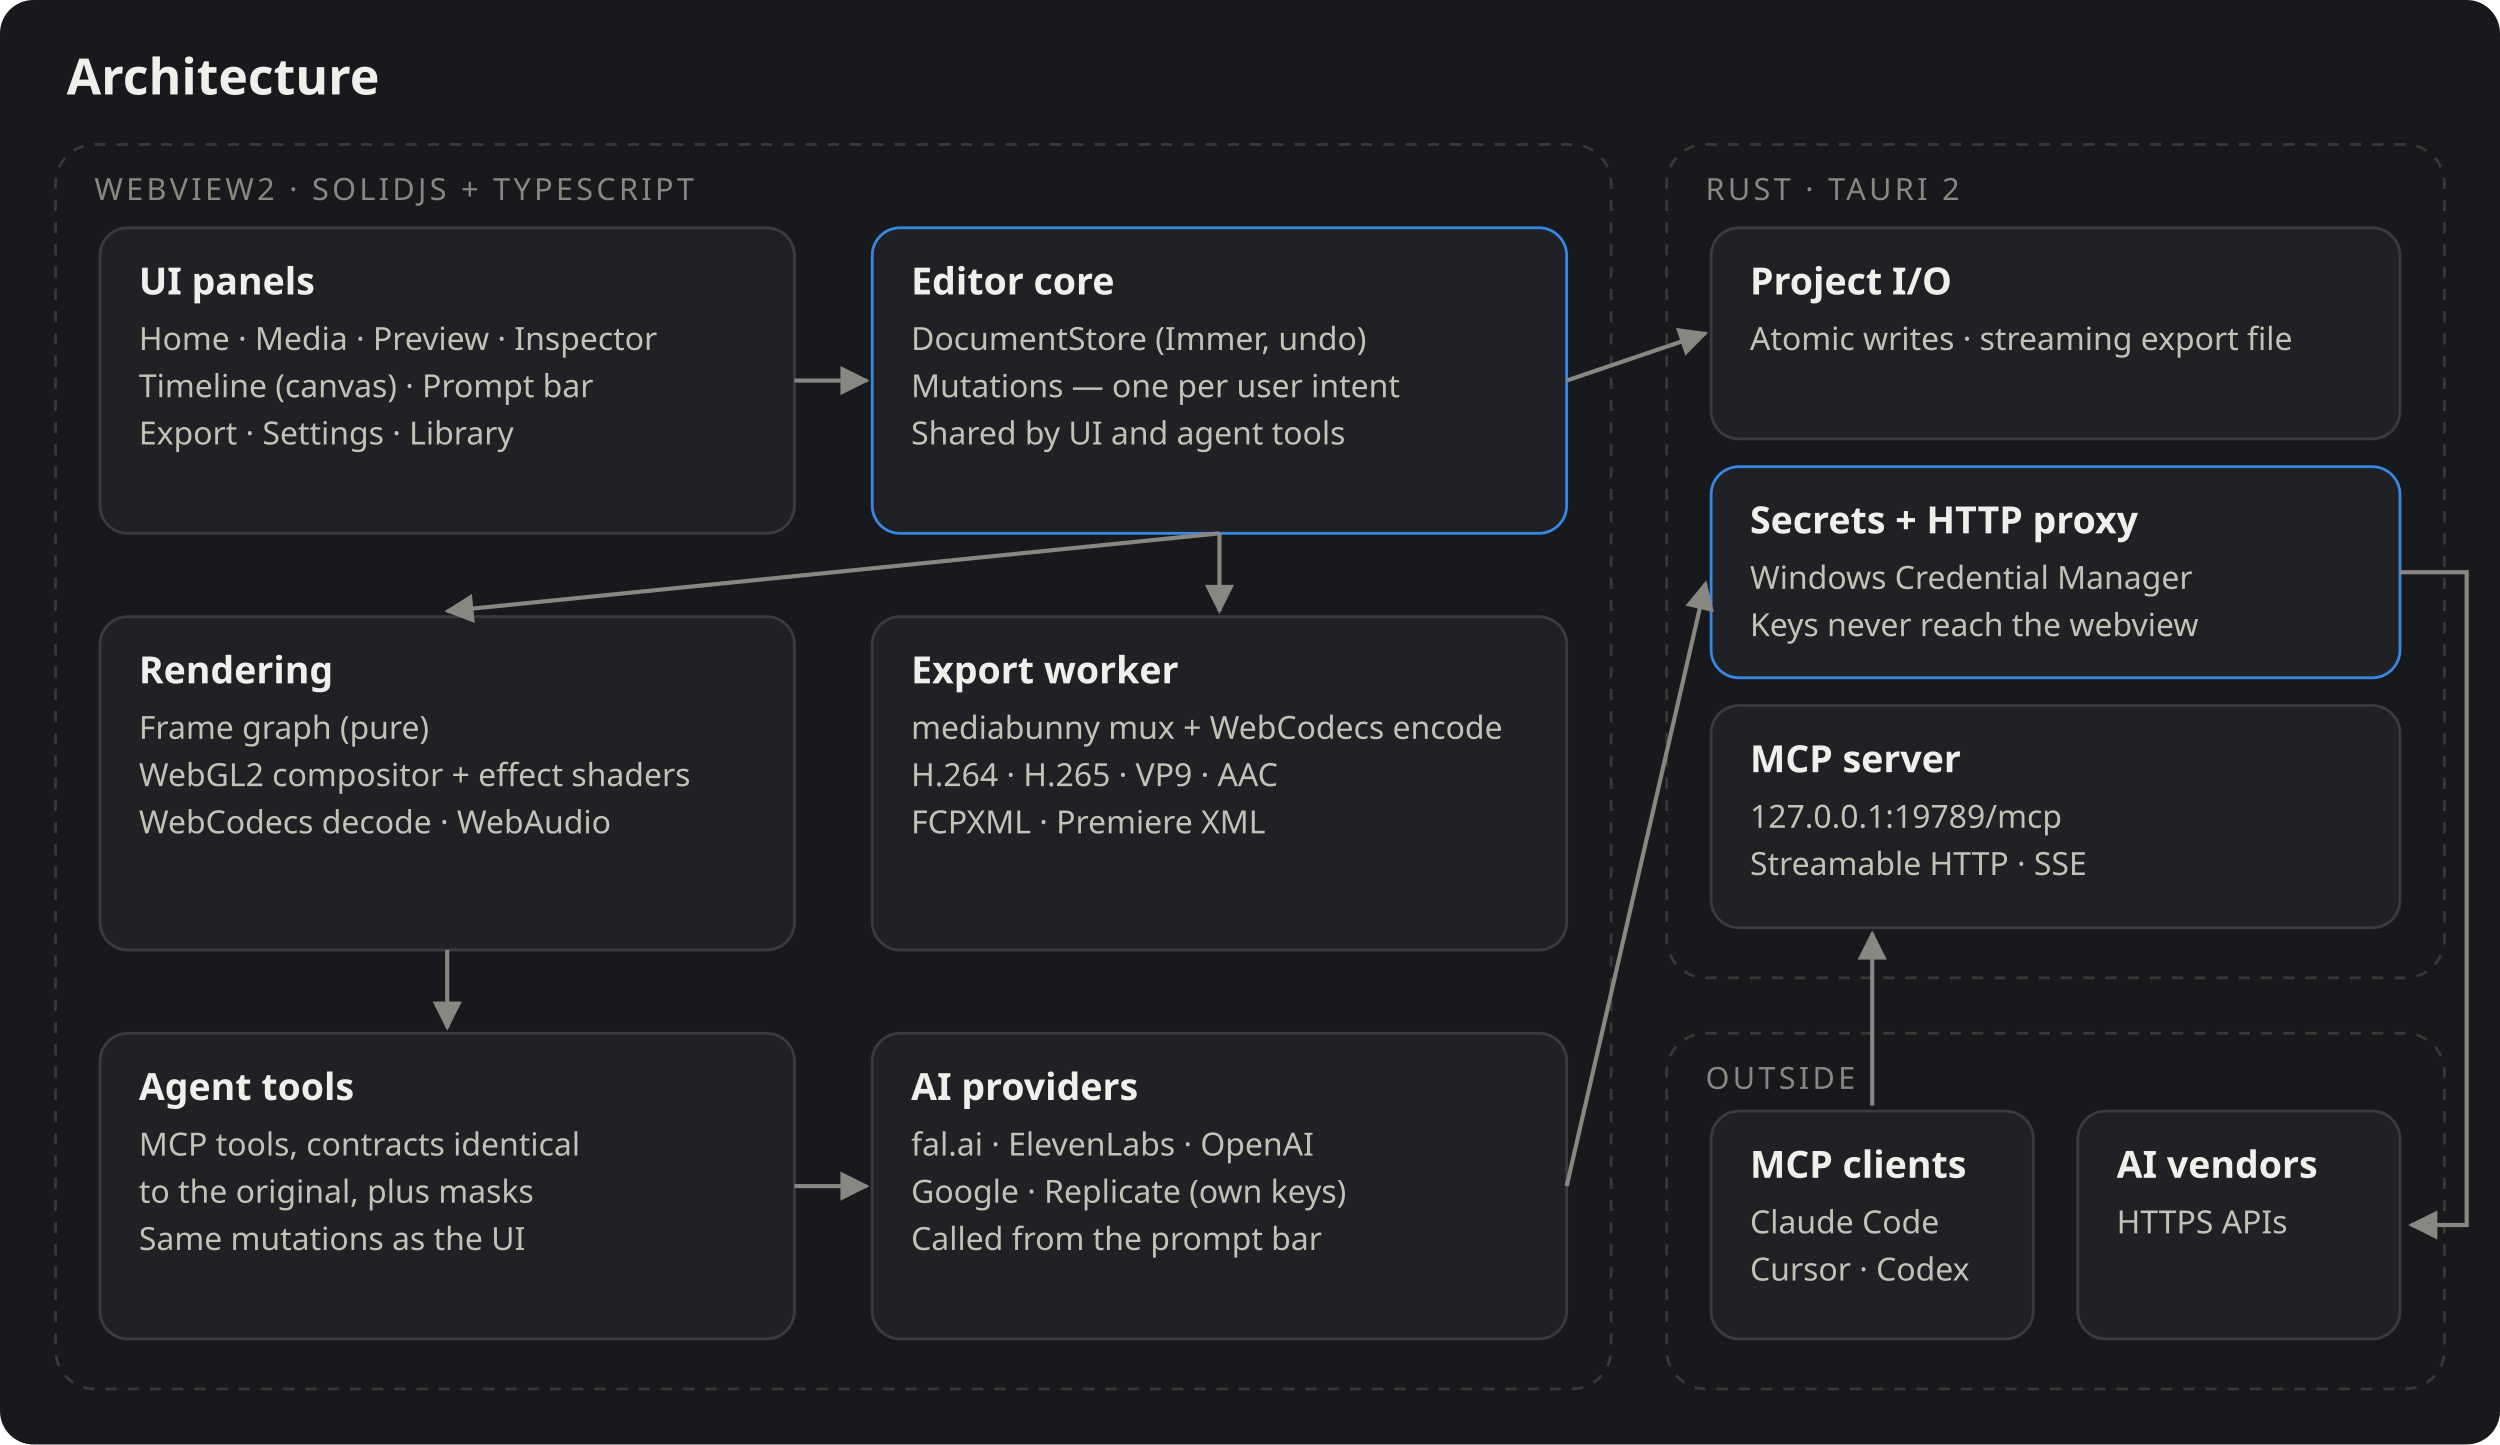
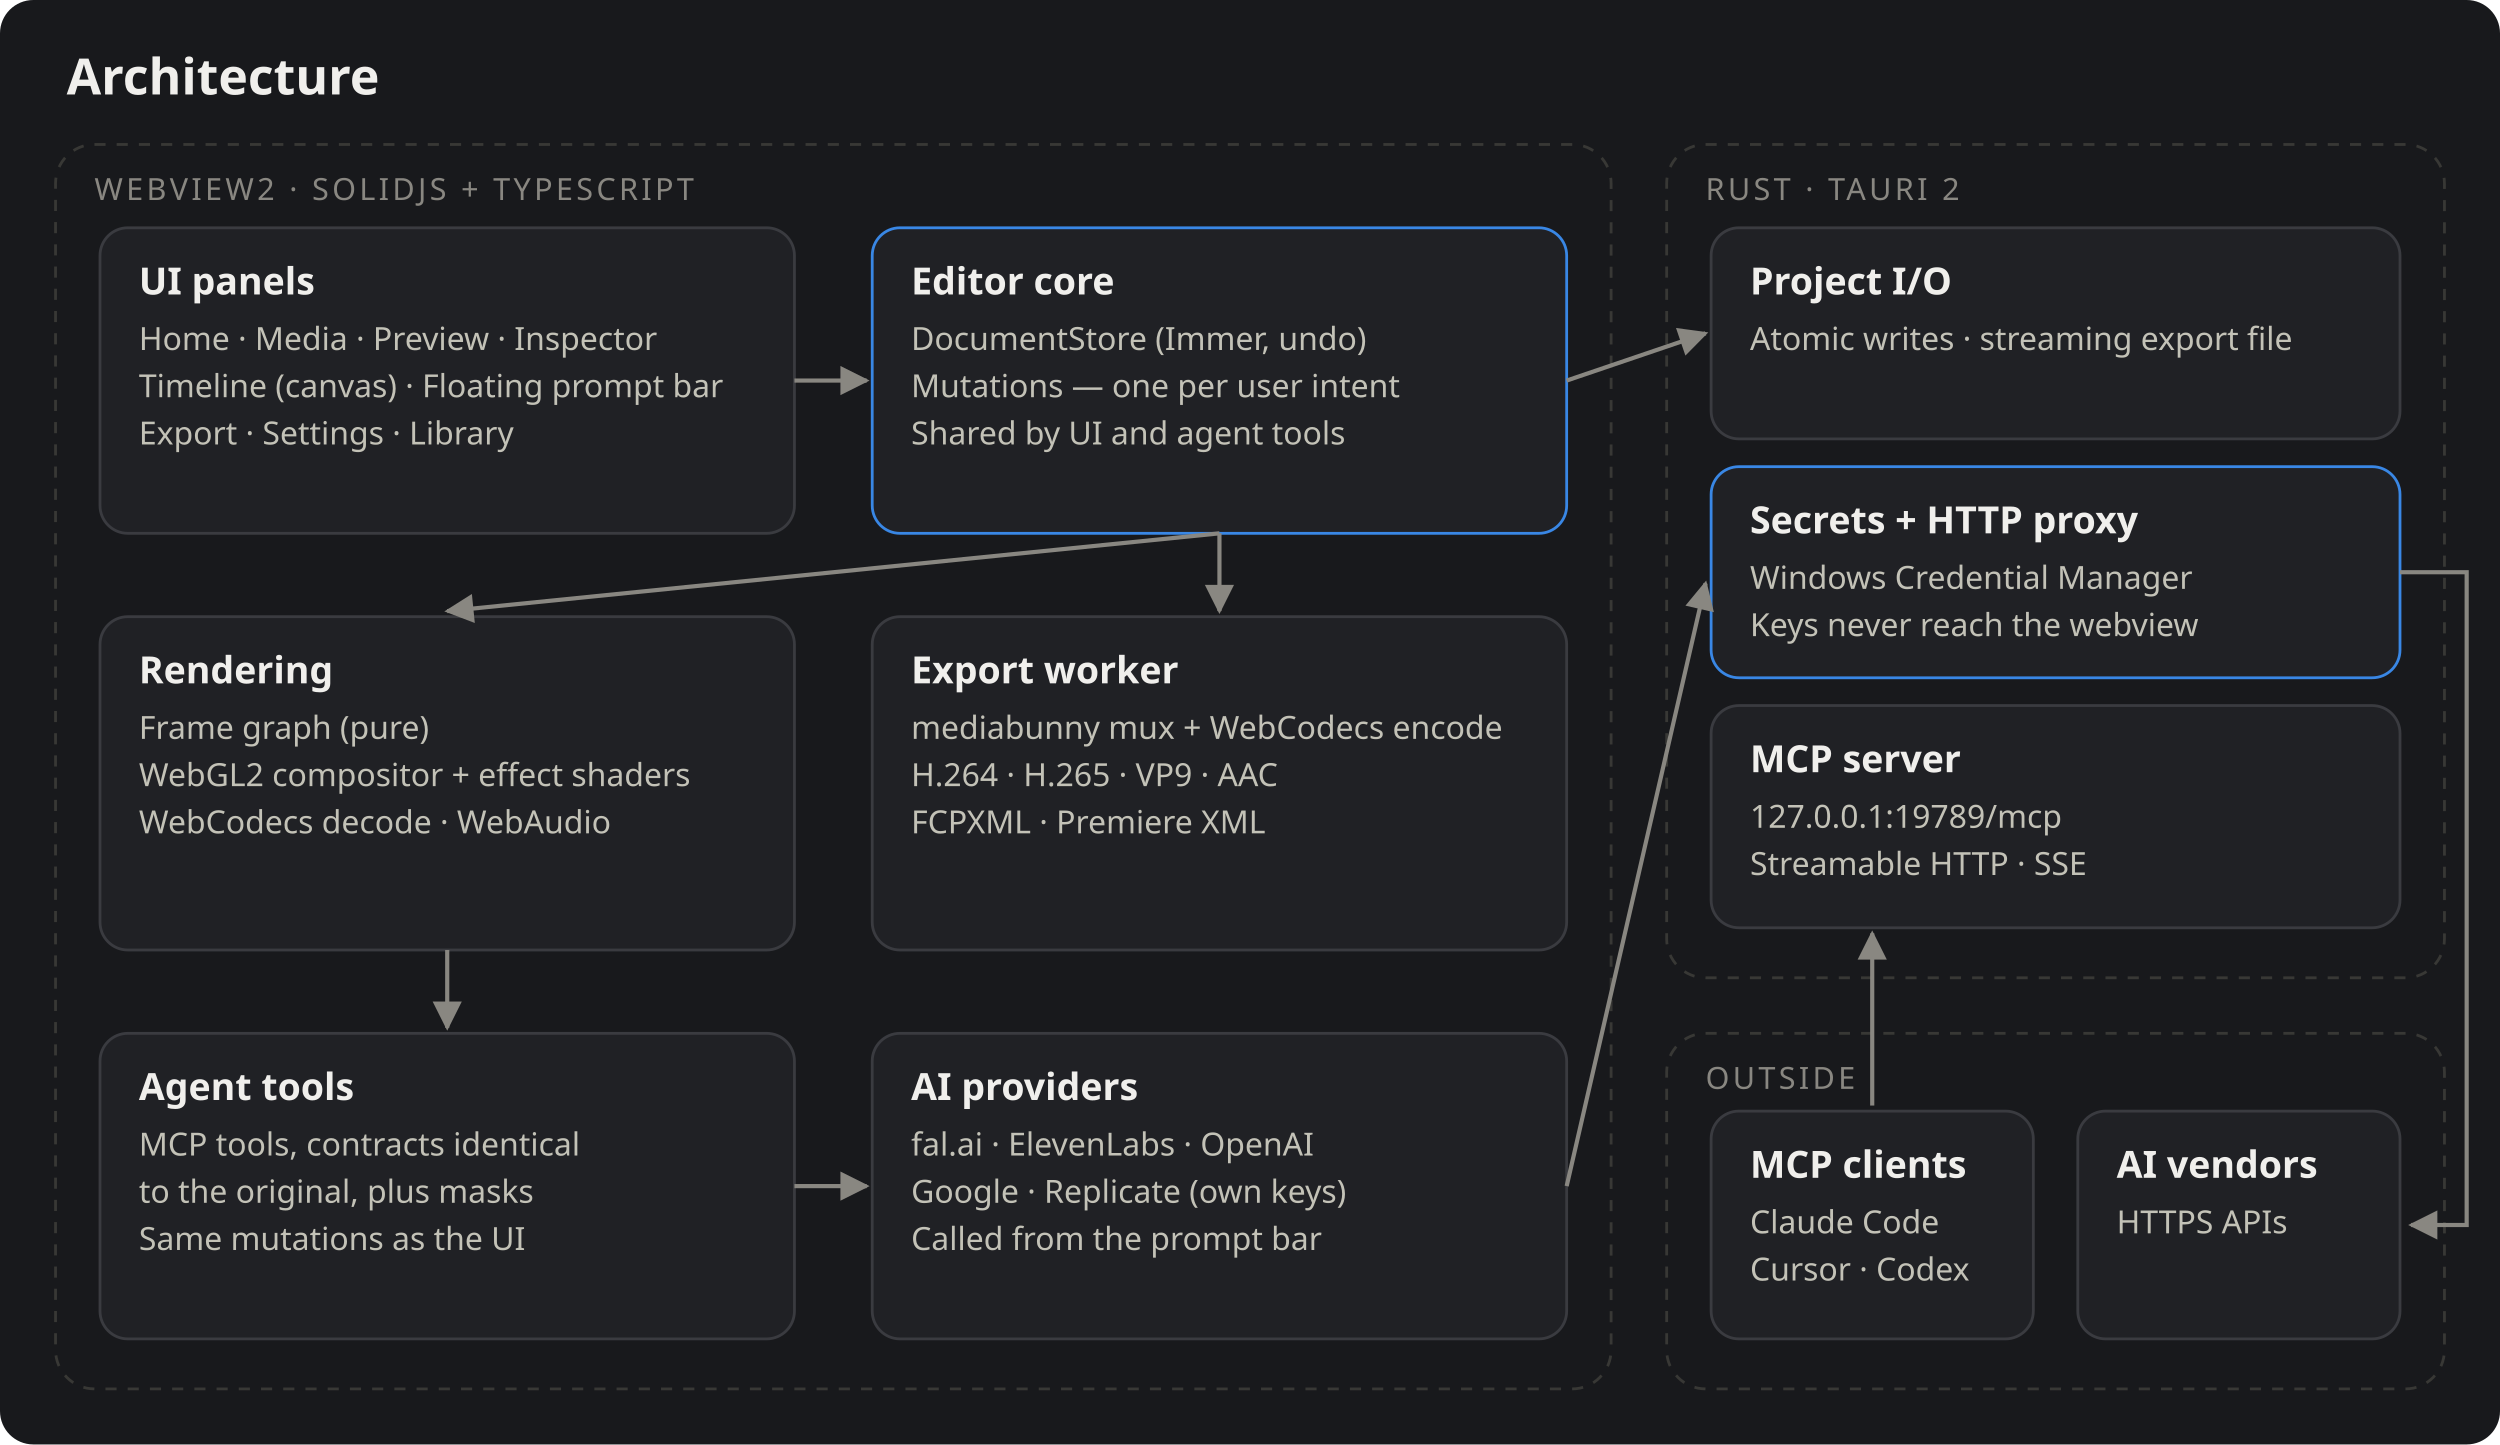
<svg xmlns="http://www.w3.org/2000/svg" viewBox="0 0 900 520" width="900" height="520" role="img" aria-labelledby="at ad">
  <defs>
    <marker id="arrow" viewBox="0 0 10 10" refX="9" refY="5" markerWidth="7" markerHeight="7" orient="auto-start-reverse">
      <path d="M0,0 L10,5 L0,10 z" fill="#898781" />
    </marker>
  </defs>
  <rect width="900" height="520" rx="12" fill="#18191c" />
  <text x="24" y="34" font-family="Segoe UI, system-ui, -apple-system, sans-serif" font-size="18" font-weight="600" fill="#f0efec">Architecture</text>
  <rect x="20" y="52" width="560" height="448" rx="14" fill="none" stroke="#383835" stroke-dasharray="4 4" />
  <text x="34" y="72" font-family="Segoe UI, system-ui, -apple-system, sans-serif" font-size="11" letter-spacing="1.2" fill="#898781">WEBVIEW2 · SOLIDJS + TYPESCRIPT</text>
  <rect x="36" y="82" width="250" height="110" rx="10" fill="#202125" stroke="#3a3b40" stroke-width="1" />
  <text x="50" y="106" font-family="Segoe UI, system-ui, -apple-system, sans-serif" font-size="13.5" font-weight="600" fill="#f0efec">UI panels</text>
  <text x="50" y="126" font-family="Segoe UI, system-ui, -apple-system, sans-serif" font-size="11.5" fill="#c3c2b7">Home · Media · Preview · Inspector</text>
-   <text x="50" y="143" font-family="Segoe UI, system-ui, -apple-system, sans-serif" font-size="11.5" fill="#c3c2b7">Timeline (canvas) · Prompt bar</text>
+   <text x="50" y="143" font-family="Segoe UI, system-ui, -apple-system, sans-serif" font-size="11.5" fill="#c3c2b7">Timeline (canvas) · Floating prompt bar</text>
  <text x="50" y="160" font-family="Segoe UI, system-ui, -apple-system, sans-serif" font-size="11.5" fill="#c3c2b7">Export · Settings · Library</text>
  <rect x="314" y="82" width="250" height="110" rx="10" fill="#202125" stroke="#3987e5" stroke-width="1" />
  <text x="328" y="106" font-family="Segoe UI, system-ui, -apple-system, sans-serif" font-size="13.5" font-weight="600" fill="#f0efec">Editor core</text>
  <text x="328" y="126" font-family="Segoe UI, system-ui, -apple-system, sans-serif" font-size="11.5" fill="#c3c2b7">DocumentStore (Immer, undo)</text>
  <text x="328" y="143" font-family="Segoe UI, system-ui, -apple-system, sans-serif" font-size="11.5" fill="#c3c2b7">Mutations — one per user intent</text>
  <text x="328" y="160" font-family="Segoe UI, system-ui, -apple-system, sans-serif" font-size="11.5" fill="#c3c2b7">Shared by UI and agent tools</text>
  <rect x="36" y="222" width="250" height="120" rx="10" fill="#202125" stroke="#3a3b40" stroke-width="1" />
  <text x="50" y="246" font-family="Segoe UI, system-ui, -apple-system, sans-serif" font-size="13.5" font-weight="600" fill="#f0efec">Rendering</text>
  <text x="50" y="266" font-family="Segoe UI, system-ui, -apple-system, sans-serif" font-size="11.5" fill="#c3c2b7">Frame graph (pure)</text>
  <text x="50" y="283" font-family="Segoe UI, system-ui, -apple-system, sans-serif" font-size="11.5" fill="#c3c2b7">WebGL2 compositor + effect shaders</text>
  <text x="50" y="300" font-family="Segoe UI, system-ui, -apple-system, sans-serif" font-size="11.5" fill="#c3c2b7">WebCodecs decode · WebAudio</text>
  <rect x="314" y="222" width="250" height="120" rx="10" fill="#202125" stroke="#3a3b40" stroke-width="1" />
  <text x="328" y="246" font-family="Segoe UI, system-ui, -apple-system, sans-serif" font-size="13.5" font-weight="600" fill="#f0efec">Export worker</text>
  <text x="328" y="266" font-family="Segoe UI, system-ui, -apple-system, sans-serif" font-size="11.5" fill="#c3c2b7">mediabunny mux + WebCodecs encode</text>
  <text x="328" y="283" font-family="Segoe UI, system-ui, -apple-system, sans-serif" font-size="11.5" fill="#c3c2b7">H.264 · H.265 · VP9 · AAC</text>
  <text x="328" y="300" font-family="Segoe UI, system-ui, -apple-system, sans-serif" font-size="11.5" fill="#c3c2b7">FCPXML · Premiere XML</text>
  <rect x="36" y="372" width="250" height="110" rx="10" fill="#202125" stroke="#3a3b40" stroke-width="1" />
  <text x="50" y="396" font-family="Segoe UI, system-ui, -apple-system, sans-serif" font-size="13.5" font-weight="600" fill="#f0efec">Agent tools</text>
  <text x="50" y="416" font-family="Segoe UI, system-ui, -apple-system, sans-serif" font-size="11.5" fill="#c3c2b7">MCP tools, contracts identical</text>
  <text x="50" y="433" font-family="Segoe UI, system-ui, -apple-system, sans-serif" font-size="11.5" fill="#c3c2b7">to the original, plus masks</text>
  <text x="50" y="450" font-family="Segoe UI, system-ui, -apple-system, sans-serif" font-size="11.5" fill="#c3c2b7">Same mutations as the UI</text>
  <rect x="314" y="372" width="250" height="110" rx="10" fill="#202125" stroke="#3a3b40" stroke-width="1" />
  <text x="328" y="396" font-family="Segoe UI, system-ui, -apple-system, sans-serif" font-size="13.5" font-weight="600" fill="#f0efec">AI providers</text>
  <text x="328" y="416" font-family="Segoe UI, system-ui, -apple-system, sans-serif" font-size="11.5" fill="#c3c2b7">fal.ai · ElevenLabs · OpenAI</text>
  <text x="328" y="433" font-family="Segoe UI, system-ui, -apple-system, sans-serif" font-size="11.5" fill="#c3c2b7">Google · Replicate (own keys)</text>
  <text x="328" y="450" font-family="Segoe UI, system-ui, -apple-system, sans-serif" font-size="11.5" fill="#c3c2b7">Called from the prompt bar</text>
  <rect x="600" y="52" width="280" height="300" rx="14" fill="none" stroke="#383835" stroke-dasharray="4 4" />
  <text x="614" y="72" font-family="Segoe UI, system-ui, -apple-system, sans-serif" font-size="11" letter-spacing="1.2" fill="#898781">RUST · TAURI 2</text>
  <rect x="616" y="82" width="248" height="76" rx="10" fill="#202125" stroke="#3a3b40" stroke-width="1" />
  <text x="630" y="106" font-family="Segoe UI, system-ui, -apple-system, sans-serif" font-size="13.5" font-weight="600" fill="#f0efec">Project I/O</text>
  <text x="630" y="126" font-family="Segoe UI, system-ui, -apple-system, sans-serif" font-size="11.5" fill="#c3c2b7">Atomic writes · streaming export file</text>
  <rect x="616" y="168" width="248" height="76" rx="10" fill="#202125" stroke="#3987e5" stroke-width="1" />
  <text x="630" y="192" font-family="Segoe UI, system-ui, -apple-system, sans-serif" font-size="13.5" font-weight="600" fill="#f0efec">Secrets + HTTP proxy</text>
  <text x="630" y="212" font-family="Segoe UI, system-ui, -apple-system, sans-serif" font-size="11.5" fill="#c3c2b7">Windows Credential Manager</text>
  <text x="630" y="229" font-family="Segoe UI, system-ui, -apple-system, sans-serif" font-size="11.5" fill="#c3c2b7">Keys never reach the webview</text>
  <rect x="616" y="254" width="248" height="80" rx="10" fill="#202125" stroke="#3a3b40" stroke-width="1" />
  <text x="630" y="278" font-family="Segoe UI, system-ui, -apple-system, sans-serif" font-size="13.5" font-weight="600" fill="#f0efec">MCP server</text>
  <text x="630" y="298" font-family="Segoe UI, system-ui, -apple-system, sans-serif" font-size="11.5" fill="#c3c2b7">127.0.0.1:19789/mcp</text>
  <text x="630" y="315" font-family="Segoe UI, system-ui, -apple-system, sans-serif" font-size="11.5" fill="#c3c2b7">Streamable HTTP · SSE</text>
  <rect x="600" y="372" width="280" height="128" rx="14" fill="none" stroke="#383835" stroke-dasharray="4 4" />
  <text x="614" y="392" font-family="Segoe UI, system-ui, -apple-system, sans-serif" font-size="11" letter-spacing="1.2" fill="#898781">OUTSIDE</text>
  <rect x="616" y="400" width="116" height="82" rx="10" fill="#202125" stroke="#3a3b40" stroke-width="1" />
  <text x="630" y="424" font-family="Segoe UI, system-ui, -apple-system, sans-serif" font-size="13.5" font-weight="600" fill="#f0efec">MCP clients</text>
  <text x="630" y="444" font-family="Segoe UI, system-ui, -apple-system, sans-serif" font-size="11.5" fill="#c3c2b7">Claude Code</text>
  <text x="630" y="461" font-family="Segoe UI, system-ui, -apple-system, sans-serif" font-size="11.5" fill="#c3c2b7">Cursor · Codex</text>
  <rect x="748" y="400" width="116" height="82" rx="10" fill="#202125" stroke="#3a3b40" stroke-width="1" />
  <text x="762" y="424" font-family="Segoe UI, system-ui, -apple-system, sans-serif" font-size="13.5" font-weight="600" fill="#f0efec">AI vendors</text>
  <text x="762" y="444" font-family="Segoe UI, system-ui, -apple-system, sans-serif" font-size="11.5" fill="#c3c2b7">HTTPS APIs</text>
  <line x1="286" y1="137" x2="312" y2="137" stroke="#898781" stroke-width="1.5" marker-end="url(#arrow)" />
  <line x1="439" y1="192" x2="161" y2="220" stroke="#898781" stroke-width="1.5" marker-end="url(#arrow)" />
  <line x1="439" y1="192" x2="439" y2="220" stroke="#898781" stroke-width="1.5" marker-end="url(#arrow)" />
  <line x1="161" y1="342" x2="161" y2="370" stroke="#898781" stroke-width="1.5" marker-end="url(#arrow)" />
  <line x1="286" y1="427" x2="312" y2="427" stroke="#898781" stroke-width="1.5" marker-end="url(#arrow)" />
  <line x1="564" y1="137" x2="614" y2="120" stroke="#898781" stroke-width="1.5" marker-end="url(#arrow)" />
  <line x1="564" y1="427" x2="614" y2="210" stroke="#898781" stroke-width="1.5" marker-end="url(#arrow)" />
  <polyline points="864,206 888,206 888,441 868,441" fill="none" stroke="#898781" stroke-width="1.5" marker-end="url(#arrow)" />
  <line x1="674" y1="398" x2="674" y2="336" stroke="#898781" stroke-width="1.5" marker-end="url(#arrow)" />
</svg>
